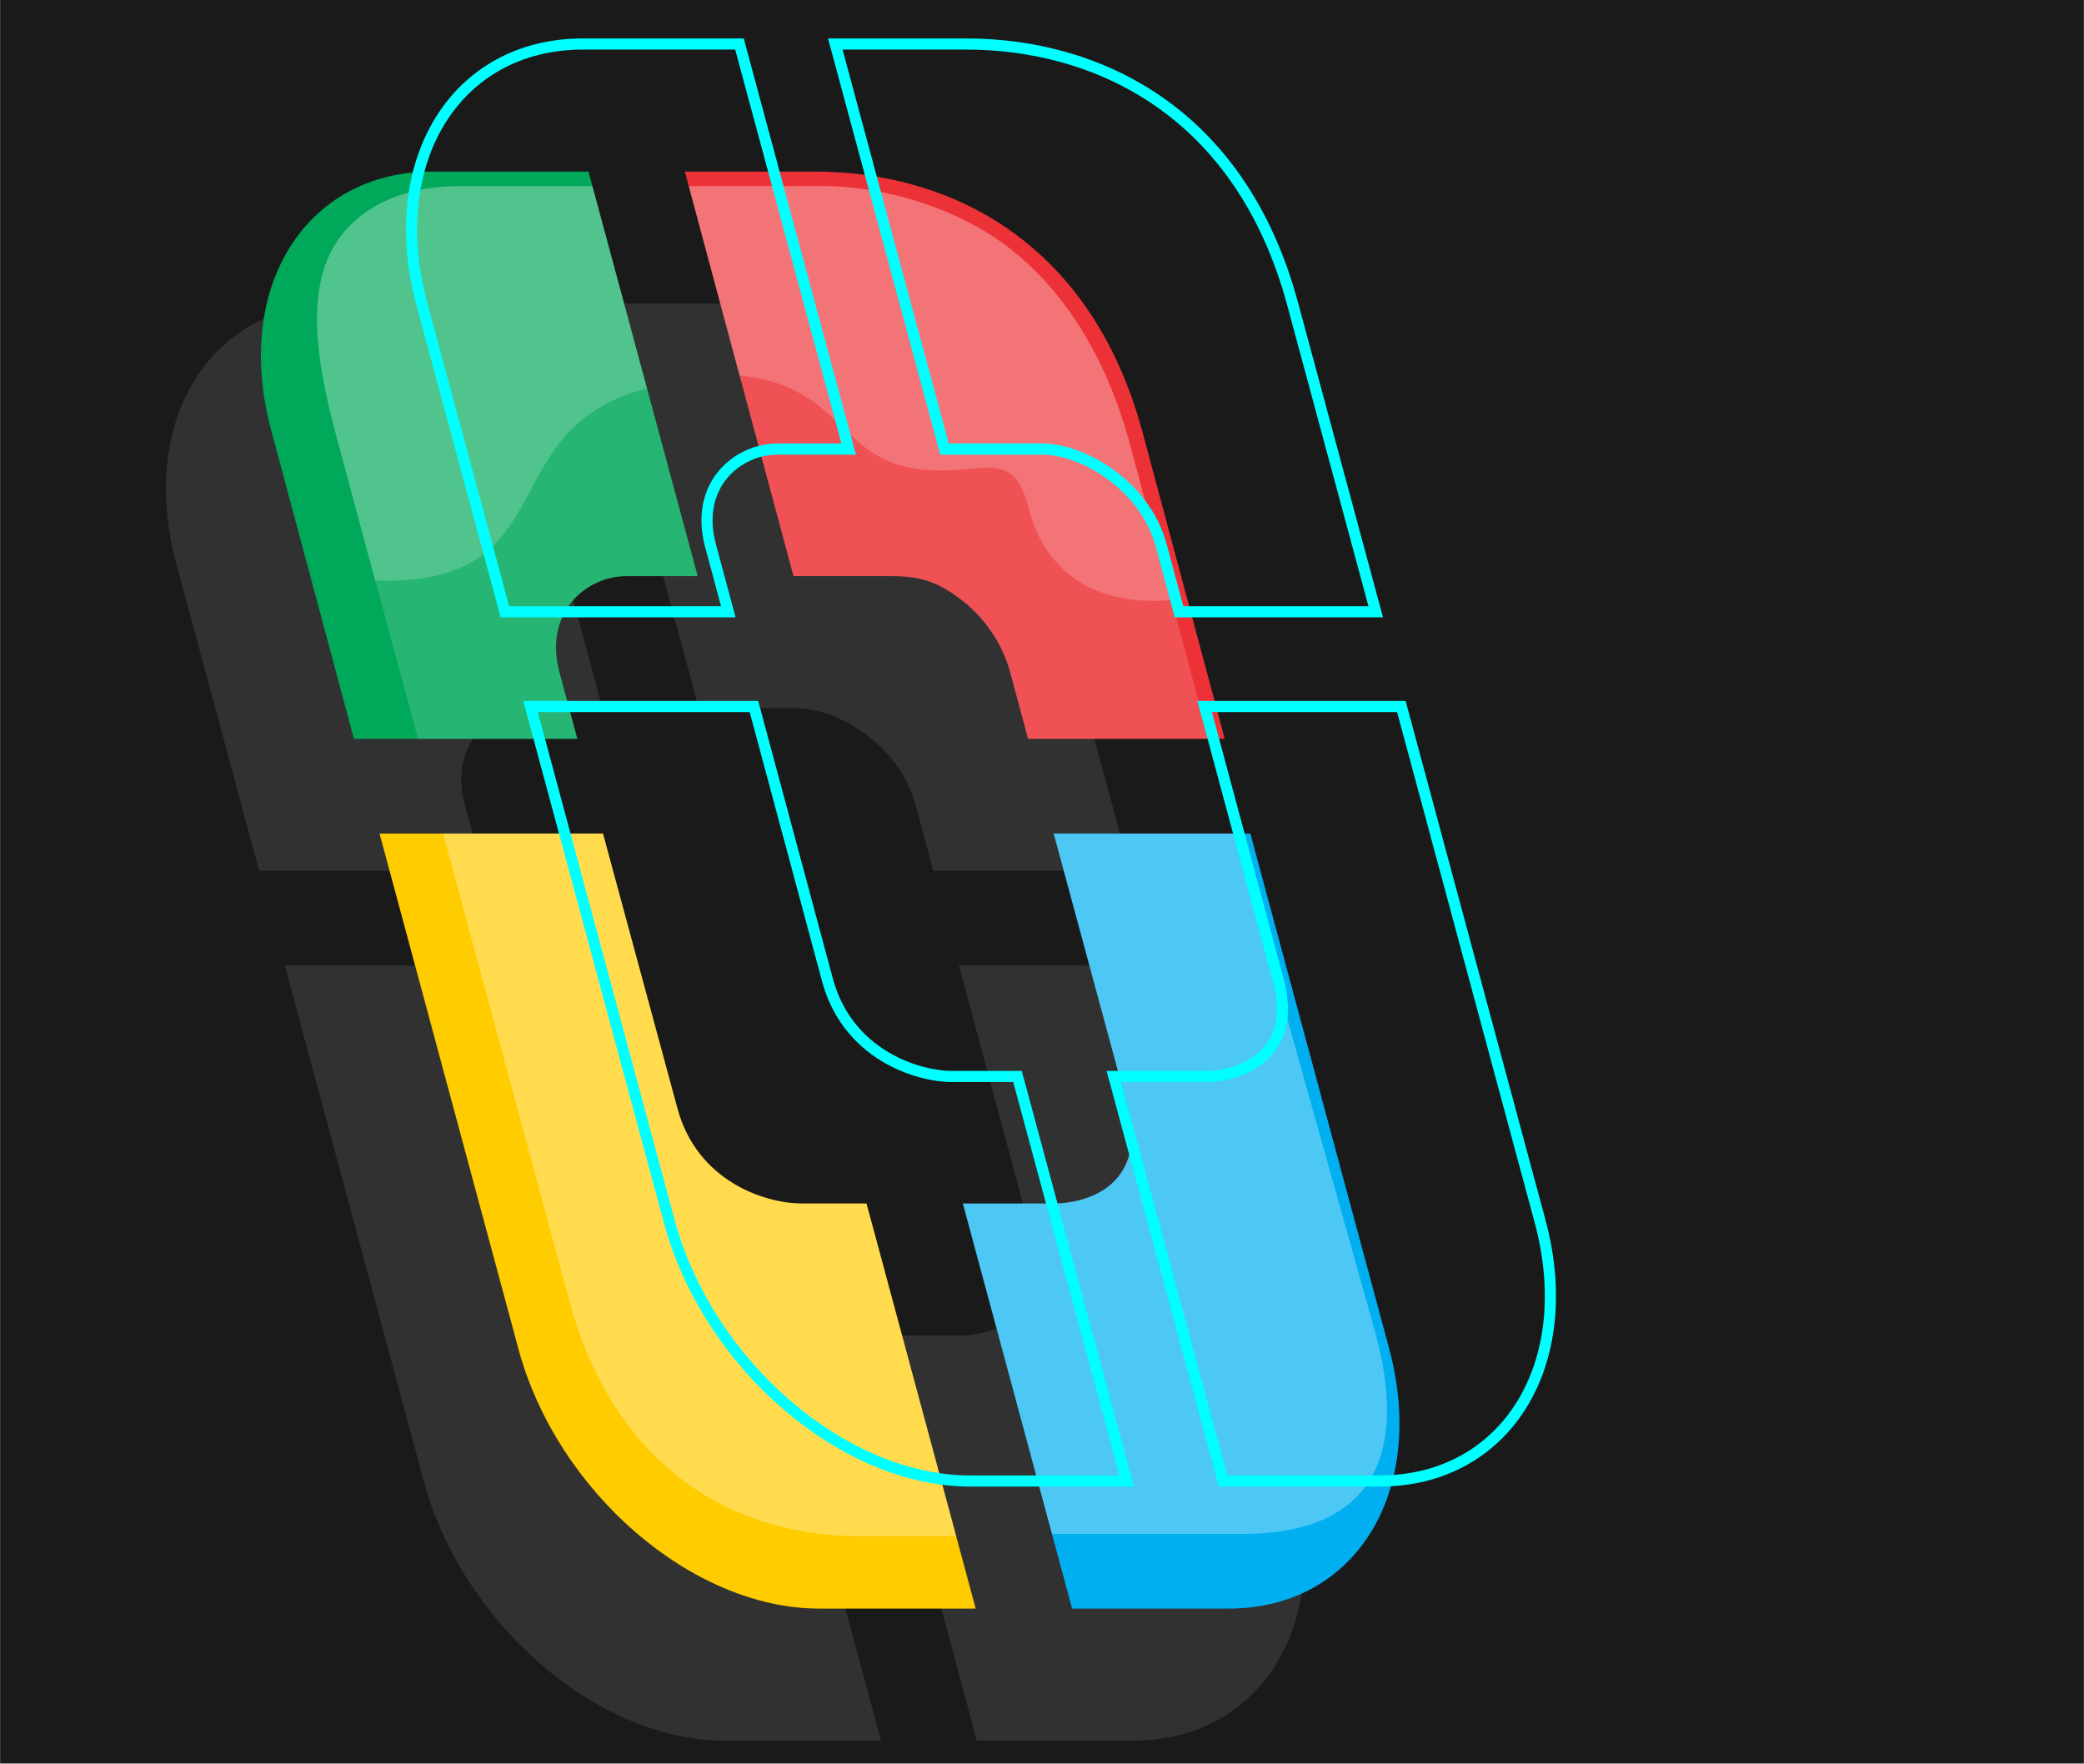
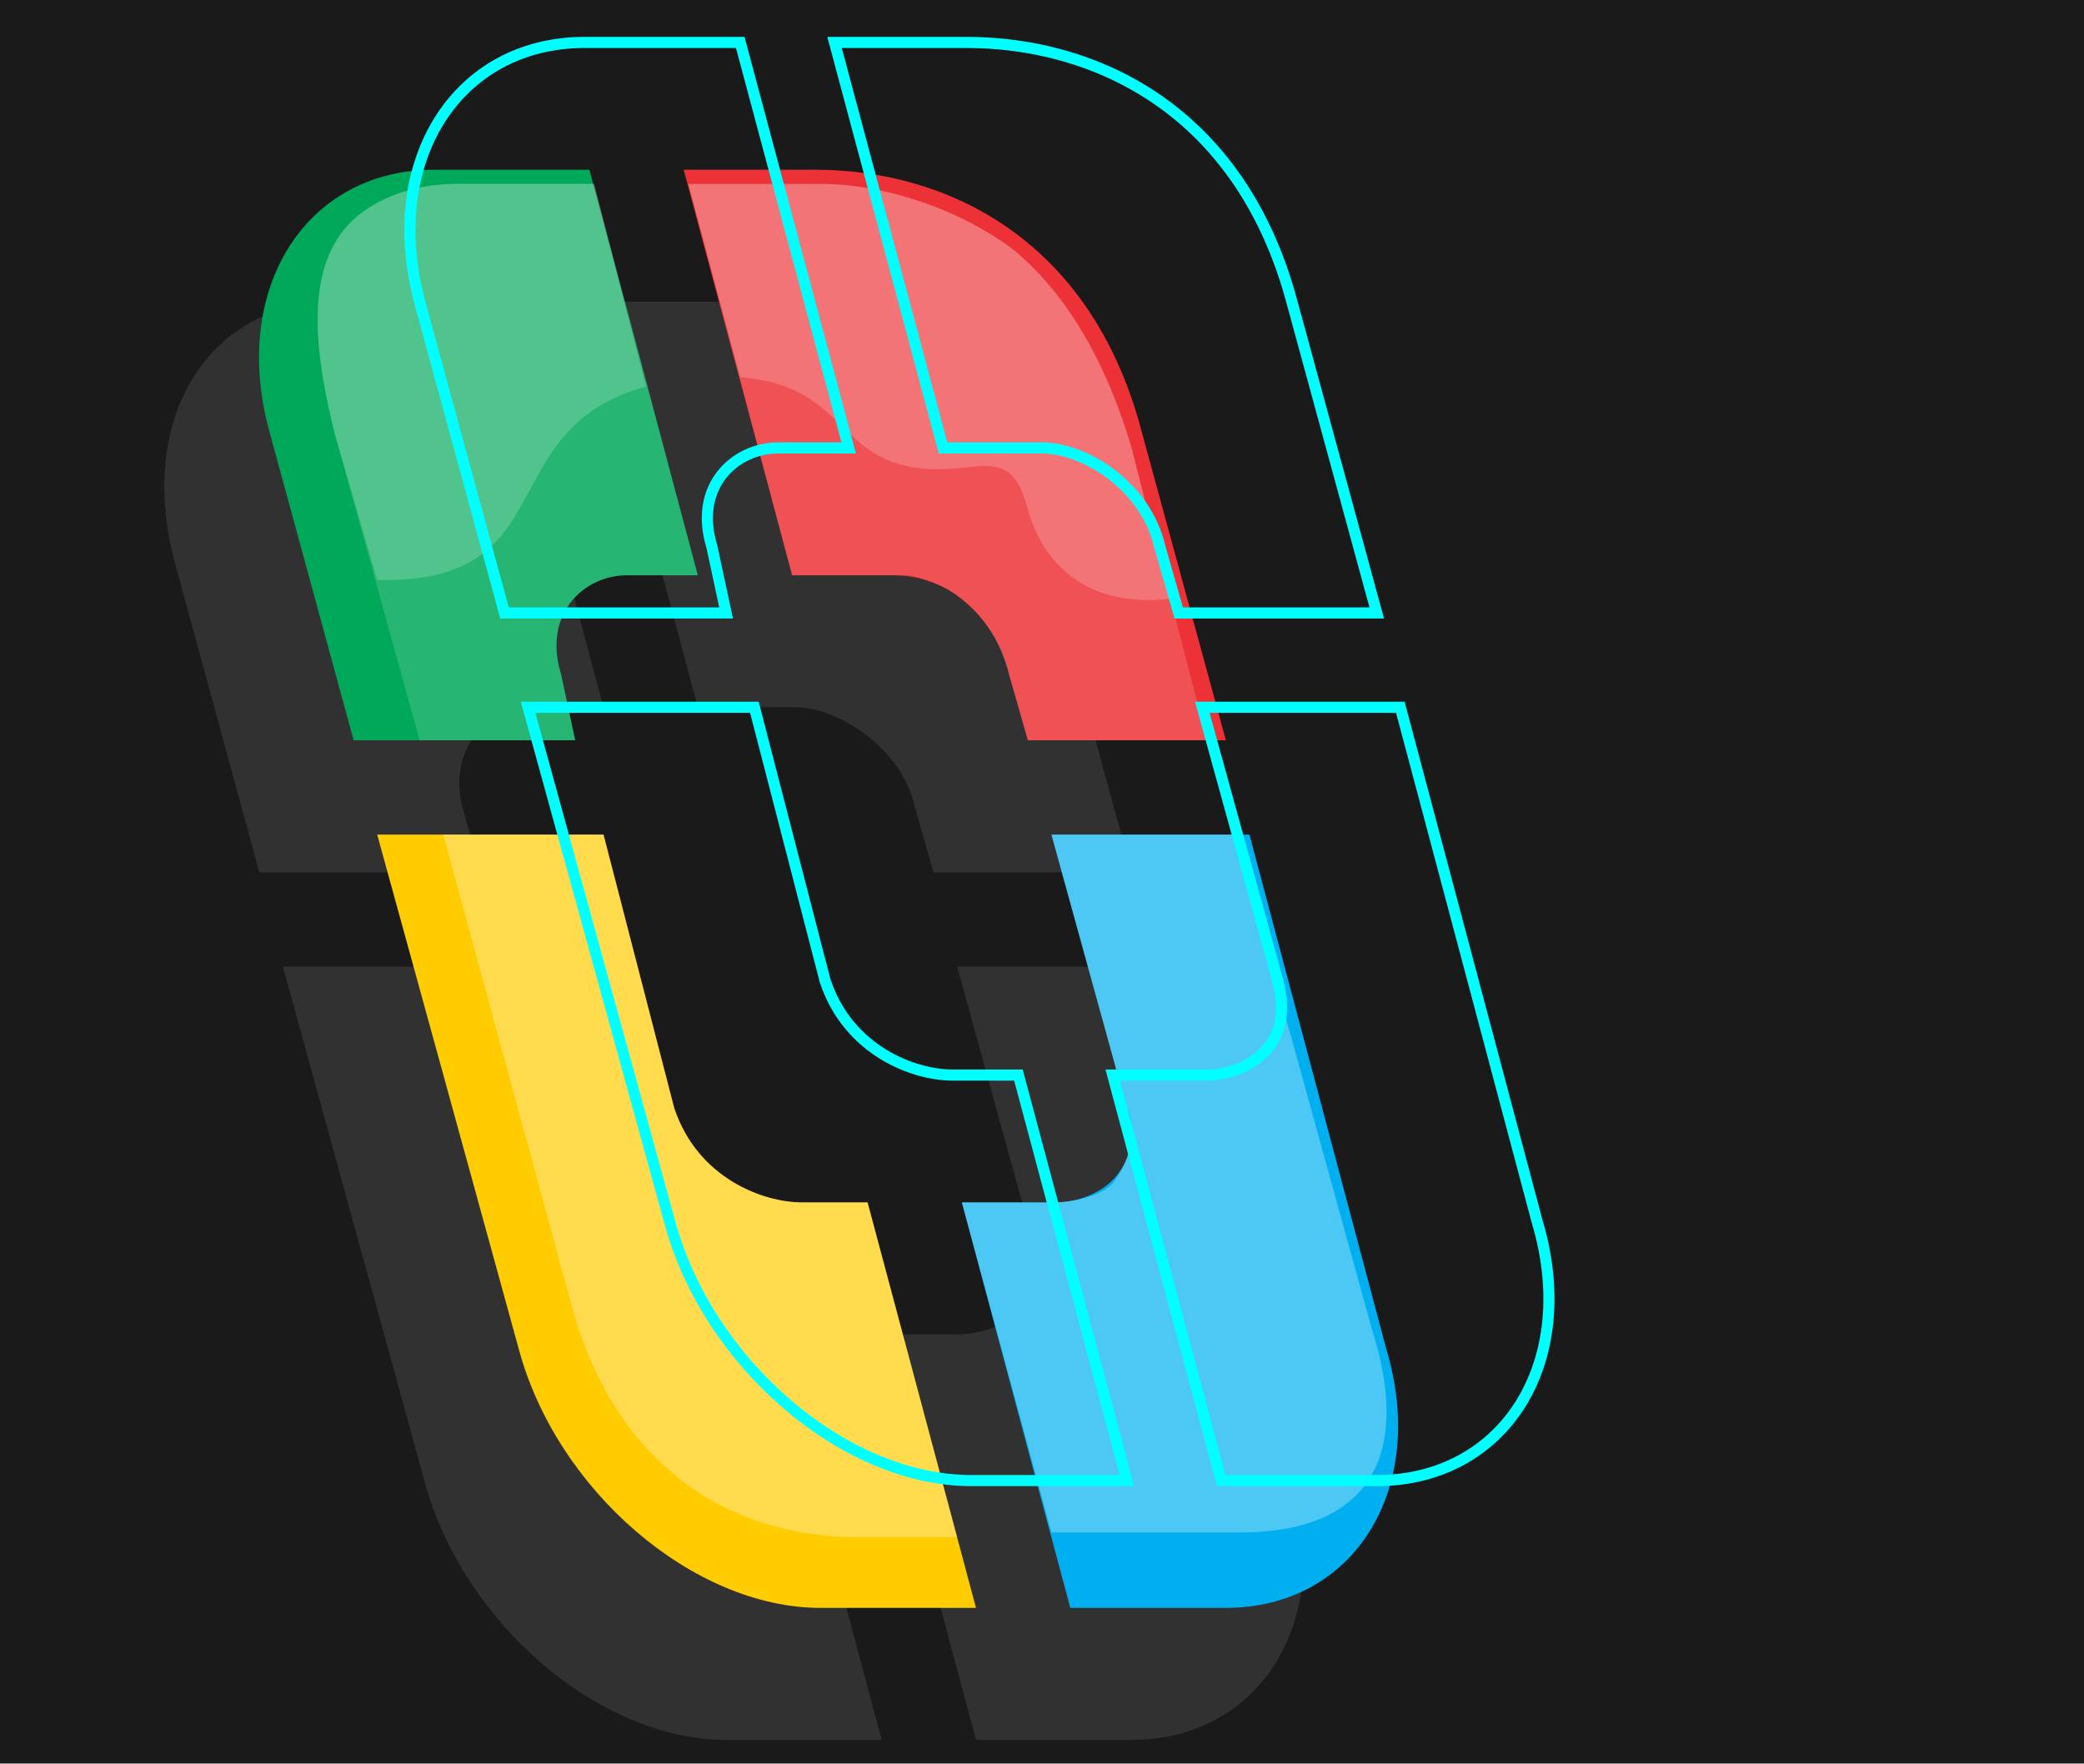
- <svg xmlns="http://www.w3.org/2000/svg" xml:space="preserve" width="66.04mm" height="55.88mm" version="1.0" style="shape-rendering:geometricPrecision; text-rendering:geometricPrecision; image-rendering:optimizeQuality; fill-rule:evenodd; clip-rule:evenodd" viewBox="0 0 3740 3165">
+ <svg xmlns="http://www.w3.org/2000/svg" xml:space="preserve" width="780px" height="660px" version="1.0" style="shape-rendering:geometricPrecision; text-rendering:geometricPrecision; image-rendering:optimizeQuality; fill-rule:evenodd; clip-rule:evenodd" viewBox="0 0 442 374">
  <defs>
    <style type="text/css">
   
-     .str0 {stroke:aqua;stroke-width:19.977}
+     .str0 {stroke:aqua;stroke-width:2.359}
    .fil9 {fill:none}
    .fil3 {fill:#00A859}
    .fil2 {fill:#00AFEF}
    .fil0 {fill:#1A1A1A}
    .fil8 {fill:#ED3237}
    .fil6 {fill:#FFCC00}
    .fil1 {fill:white;fill-opacity:0.102}
    .fil4 {fill:white;fill-opacity:0.149}
    .fil5 {fill:white;fill-opacity:0.2}
    .fil7 {fill:white;fill-opacity:0.302}
   
  </style>
  </defs>
  <g id="Camada_x0020_1">
-     <rect class="fil0" width="3740" height="3165" />
-     <path class="fil1" d="M1753 3124l281 0c228,0 358,-210 289,-467l-249 -924 -353 0 132 491c36,134 -66,173 -131,173l-164 0 195 727z" />
-     <path class="fil1" d="M465 1563l-149 -552c-69,-256 61,-466 289,-466l281 0 195 726 -127 0c-73,0 -149,65 -120,173l32 119 -401 0z" />
-     <path class="fil1" d="M1581 3124l-281 0c-228,0 -471,-210 -540,-467l-249 -924 401 0 132 491c36,134 159,173 224,173l117 0 196 727z" />
-     <path class="fil1" d="M2028 1563l-149 -552c-94,-349 -354,-466 -587,-466l-234 0 196 726 175 0c73,0 185,65 214,173l32 119 353 0z" />
-     <path class="fil2" d="M1924 2887l281 0c228,0 357,-210 288,-467l-249 -924 -353 0 133 491c35,134 -67,173 -131,173l-165 0 196 727z" />
-     <path class="fil3" d="M635 1326l-148 -552c-70,-256 60,-466 288,-466l281 0 196 726 -128 0c-72,0 -149,65 -120,173l32 119 -401 0z" />
-     <path class="fil4" d="M1063 334l189 700 -128 0c-72,0 -149,65 -120,173l32 119 -286 0 -147 -545c-38,-141 -55,-270 6,-354 38,-53 110,-93 216,-93l238 0z" />
-     <path class="fil5" d="M1161 697c-284,73 -141,356 -488,345l-70 -261c-38,-141 -55,-270 6,-354 38,-53 110,-93 216,-93l238 0 98 363z" />
-     <path class="fil6" d="M1751 2887l-281 0c-228,0 -471,-210 -540,-467l-249 -924 401 0 133 491c35,134 159,173 224,173l116 0 196 727z" />
-     <path class="fil7" d="M795 1496l287 0 133 491c35,134 159,173 224,173l116 0 161 597 -171 0c-267,0 -453,-160 -523,-421l-227 -840z" />
-     <path class="fil8" d="M2198 1326l-148 -552c-95,-349 -355,-466 -587,-466l-234 0 195 726 176 0c39,0 68,5 103,27 43,26 91,75 110,146l32 119 353 0z" />
-     <path class="fil4" d="M1236 334l188 700 179 0c10,0 20,1 30,2 34,4 63,17 91,40 42,32 75,79 89,131l32 119 324 0 -139 -521c-38,-143 -105,-269 -214,-356 -96,-77 -232,-115 -340,-115l-240 0z" />
-     <path class="fil5" d="M1236 334l91 340c219,22 163,197 417,167 72,-9 87,15 103,74 24,93 99,175 255,162l-72 -272c-38,-143 -105,-269 -214,-356 -96,-77 -232,-115 -340,-115l-240 0z" />
-     <path class="fil7" d="M1888 2753l341 0c243,0 298,-151 238,-366l-250 -891 -326 0 133 492c5,21 7,37 7,53 -1,35 -14,62 -32,80 -30,30 -77,39 -113,39l-158 0 160 593z" />
-     <path class="fil9 str0" d="M2195 2658l281 0c227,0 357,-210 288,-466l-249 -924 -353 0 132 491c36,133 -66,173 -130,173l-165 0 196 726z" />
-     <path class="fil9 str0" d="M906 1098l-149 -552c-69,-257 61,-467 289,-467l281 0 196 727 -128 0c-72,0 -149,65 -120,173l32 119 -401 0z" />
-     <path class="fil9 str0" d="M2022 2658l-281 0c-228,0 -471,-210 -540,-466l-249 -924 401 0 132 491c36,133 160,173 224,173l117 0 196 726z" />
-     <path class="fil9 str0" d="M2469 1098l-149 -552c-94,-349 -354,-467 -586,-467l-235 0 196 727 176 0c72,0 184,65 213,173l32 119 353 0z" />
+     <rect class="fil0" width="442" height="374" />
+     <path class="fil1" d="M207 369l33 0c27,0 43,-25 34,-55l-29 -109 -42 0 16 58c4,15 -8,20 -16,20l-19 0 23 86z" />
+     <path class="fil1" d="M55 185l-18 -66c-8,-30 7,-55 34,-55l34 0 23 86 -15 0c-9,0 -18,8 -15,21l4 14 -47 0z" />
+     <path class="fil1" d="M187 369l-33 0c-27,0 -56,-25 -64,-55l-30 -109 48 0 15 58c5,15 19,20 27,20l14 0 23 86z" />
+     <path class="fil1" d="M240 185l-18 -66c-11,-41 -42,-55 -69,-55l-28 0 23 86 21 0c8,0 22,8 25,21l4 14 42 0z" />
+     <path class="fil2" d="M227 341l33 0c27,0 43,-25 34,-55l-29 -109 -42 0 16 58c4,15 -8,20 -15,20l-20 0 23 86z" />
+     <path class="fil3" d="M75 157l-18 -66c-8,-30 8,-55 35,-55l33 0 23 86 -15 0c-9,0 -18,8 -14,21l3 14 -47 0z" />
+     <path class="fil4" d="M126 39l22 83 -15 0c-9,0 -18,8 -14,21l3 14 -33 0 -18 -65c-4,-16 -6,-32 1,-42 4,-6 13,-11 25,-11l29 0z" />
+     <path class="fil5" d="M137 82c-33,9 -17,42 -57,41l-9 -31c-4,-16 -6,-32 1,-42 4,-6 13,-11 25,-11l29 0 11 43z" />
+     <path class="fil6" d="M207 341l-33 0c-27,0 -56,-25 -64,-55l-30 -109 48 0 15 58c5,15 19,20 27,20l14 0 23 86z" />
+     <path class="fil7" d="M94 177l34 0 15 58c5,15 19,20 27,20l14 0 19 71 -21 0c-31,0 -53,-19 -61,-50l-27 -99z" />
+     <path class="fil8" d="M260 157l-18 -66c-11,-41 -42,-55 -69,-55l-28 0 23 86 21 0c5,0 8,1 12,3 5,3 11,9 13,18l4 14 42 0z" />
+     <path class="fil4" d="M146 39l22 83 21 0c2,0 3,0 4,0 4,1 7,2 11,5 5,4 8,9 10,16l4 14 38 0 -16 -62c-5,-17 -13,-32 -25,-42 -12,-9 -28,-14 -41,-14l-28 0z" />
+     <path class="fil5" d="M146 39l11 41c26,2 19,23 49,19 8,-1 10,2 12,9 3,11 12,21 30,19l-8 -32c-5,-17 -13,-32 -25,-42 -12,-9 -28,-14 -41,-14l-28 0z" />
+     <path class="fil7" d="M223 325l40 0c29,0 36,-18 28,-43l-29 -105 -39 0 16 58c1,2 1,4 1,6 0,4 -2,7 -4,10 -3,3 -9,4 -13,4l-19 0 19 70z" />
+     <path class="fil9 str0" d="M259 314l33 0c27,0 43,-25 34,-55l-29 -109 -42 0 16 58c4,15 -8,20 -15,20l-20 0 23 86z" />
+     <path class="fil9 str0" d="M107 130l-18 -66c-8,-30 8,-55 35,-55l33 0 23 86 -15 0c-9,0 -18,8 -14,21l3 14 -47 0z" />
+     <path class="fil9 str0" d="M239 314l-33 0c-27,0 -56,-25 -64,-55l-30 -109 48 0 15 58c5,15 19,20 27,20l14 0 23 86z" />
+     <path class="fil9 str0" d="M292 130l-18 -66c-11,-41 -42,-55 -69,-55l-28 0 23 86 21 0c9,0 22,8 25,21l4 14 42 0z" />
  </g>
</svg>
